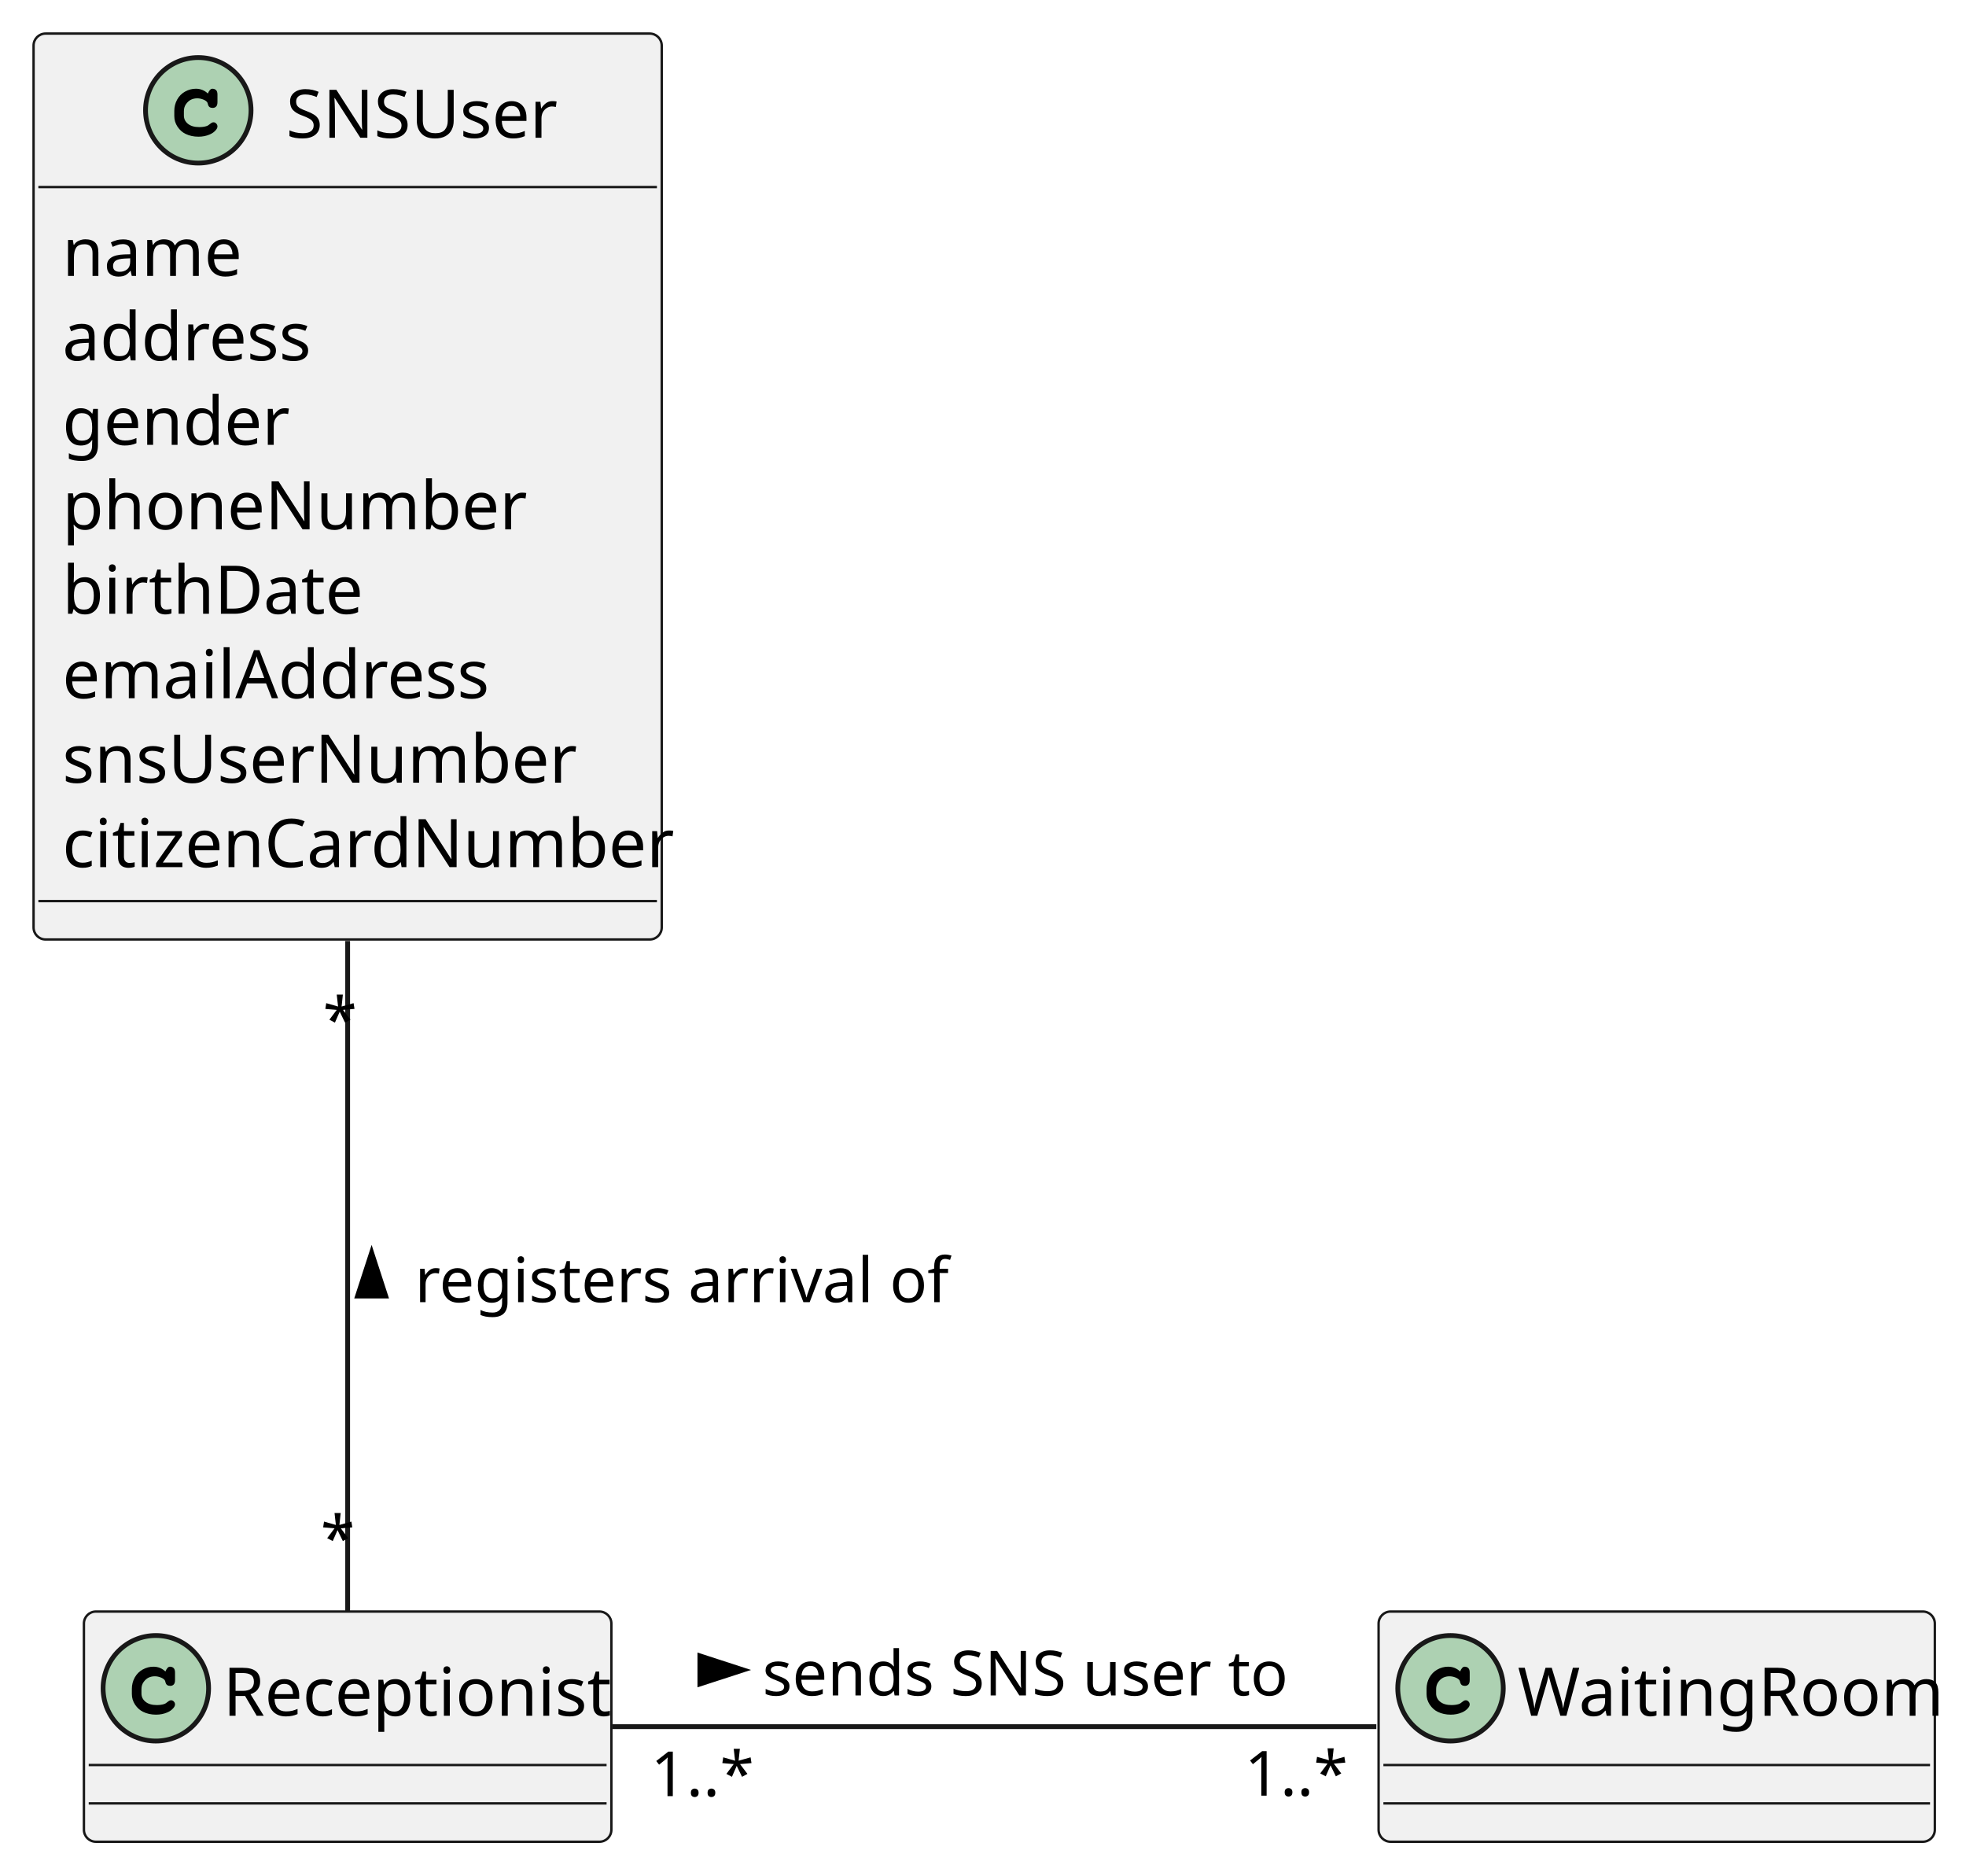
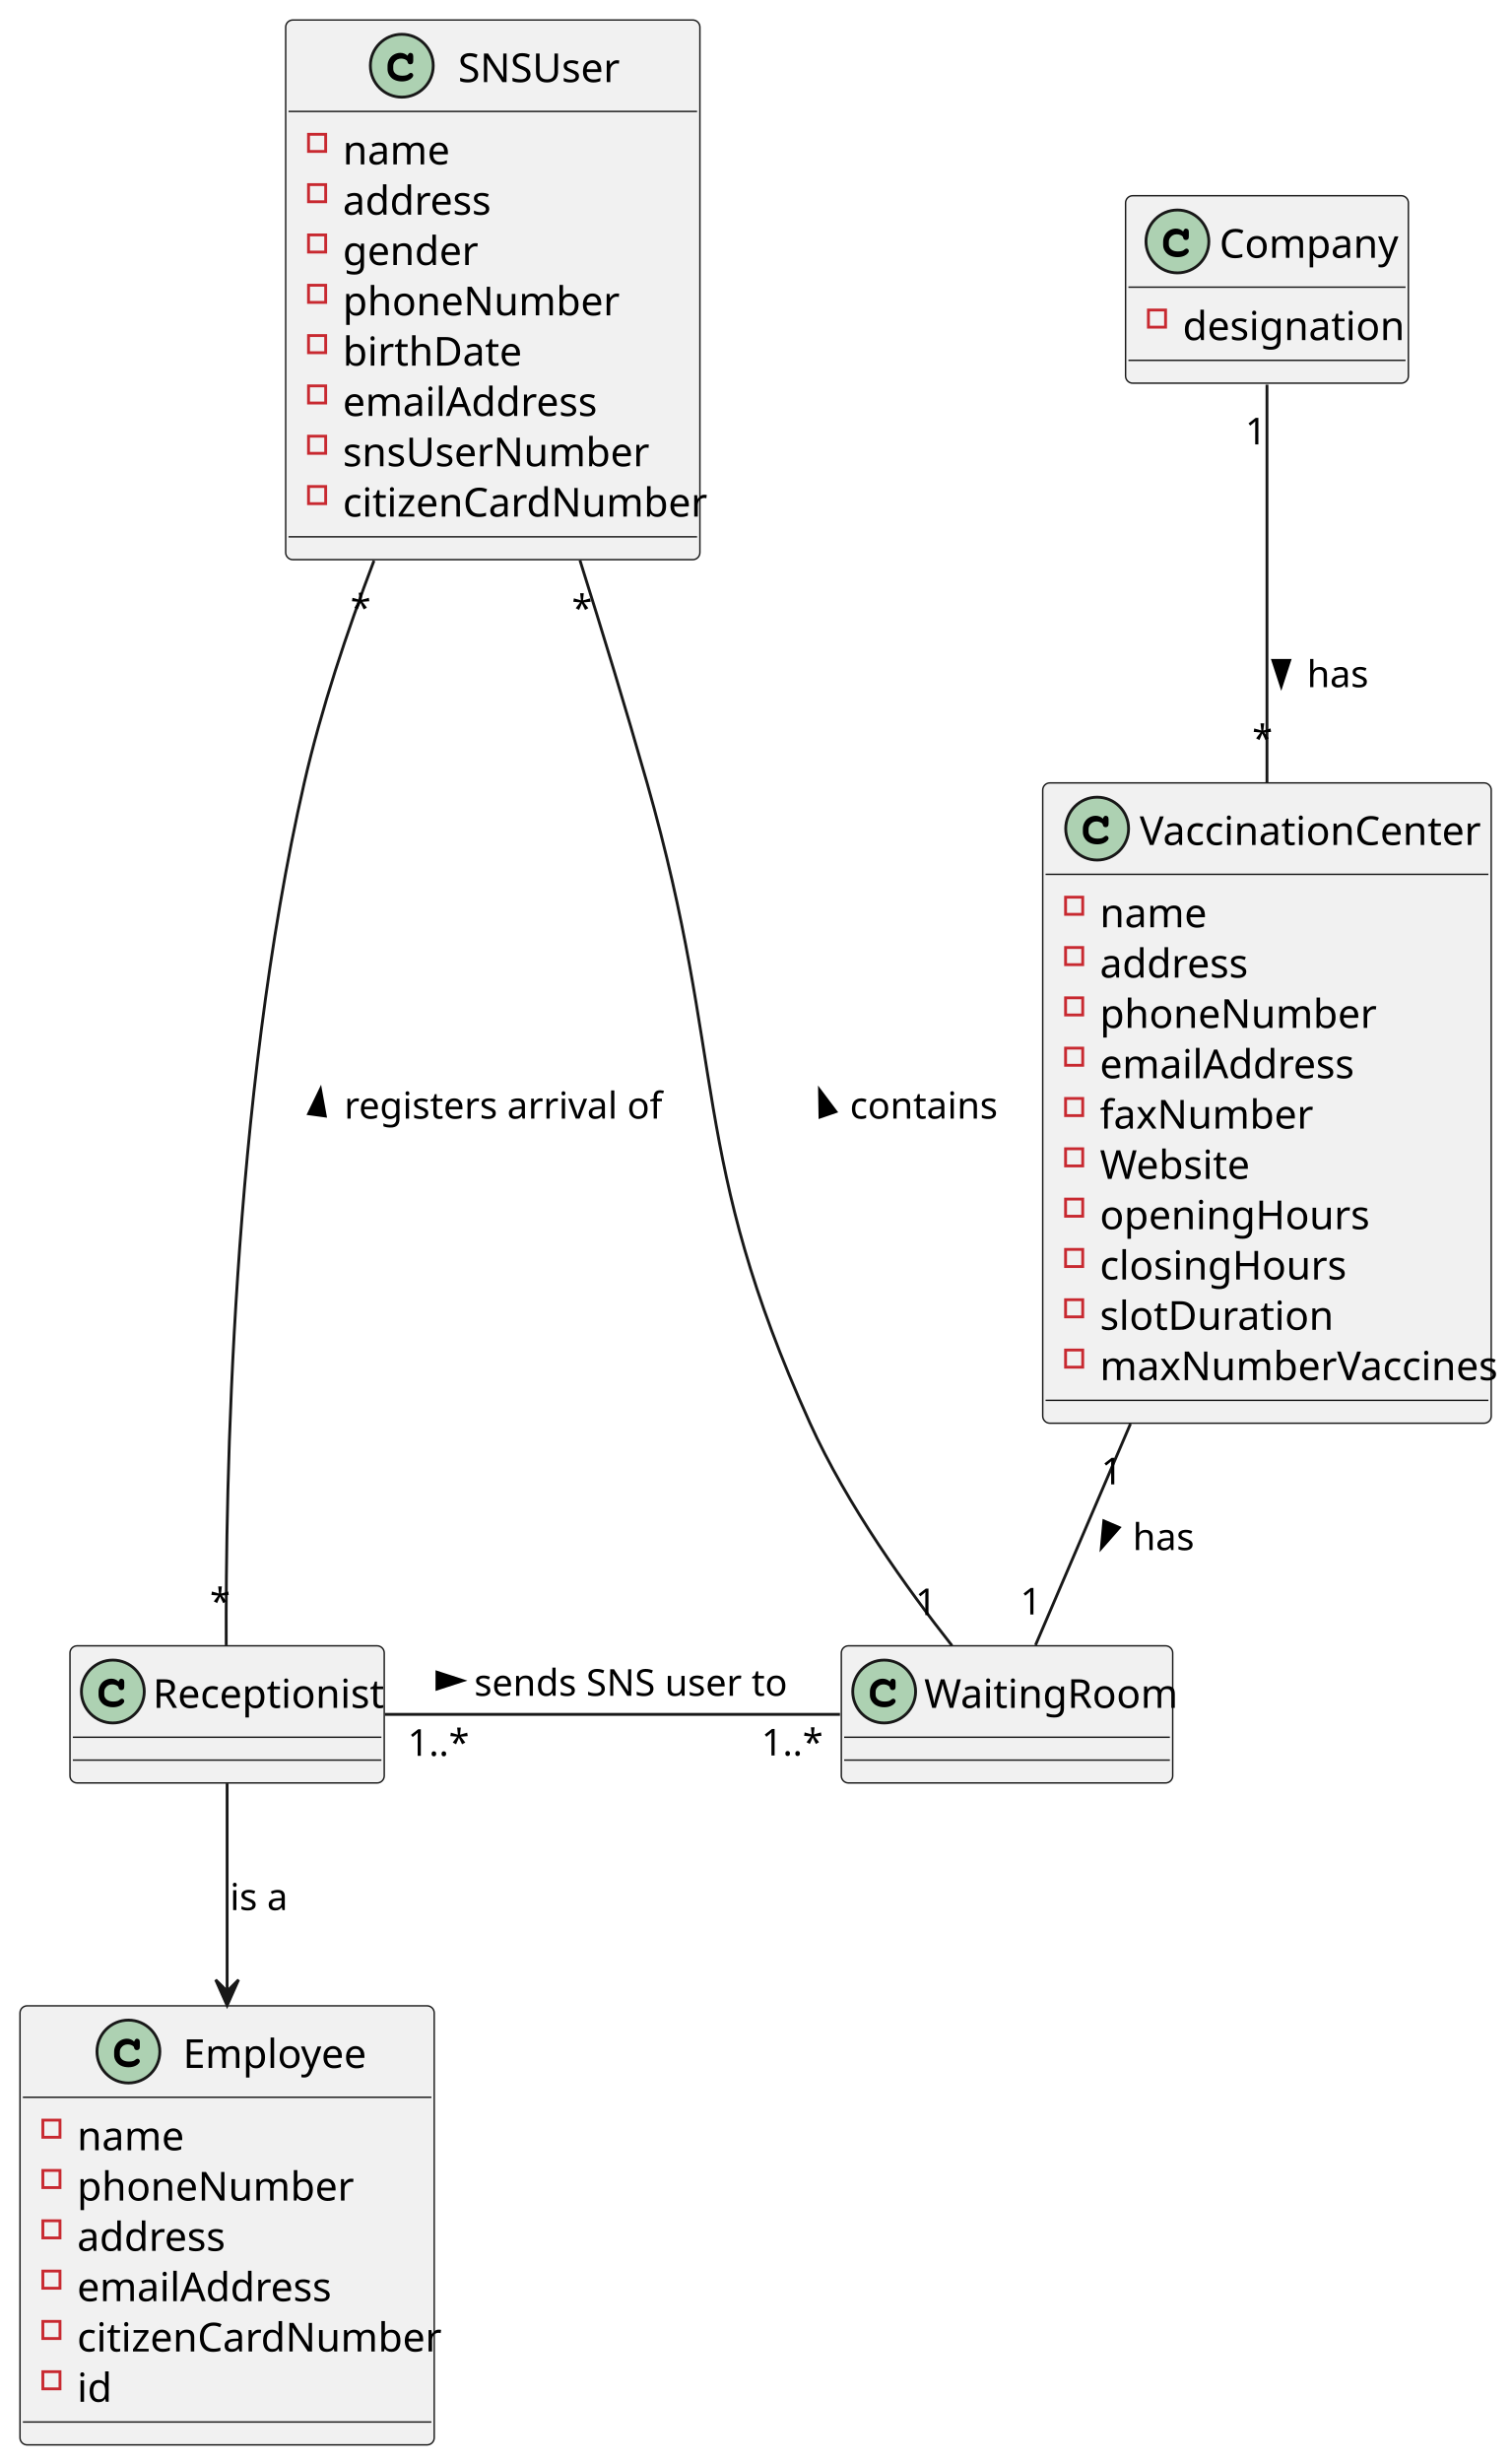
- <svg xmlns="http://www.w3.org/2000/svg" contentStyleType="text/css" height="391px" preserveAspectRatio="none" style="width:410px;height:391px;background:#FFFFFF;" version="1.1" viewBox="0 0 410 391" width="410px" zoomAndPan="magnify">
+ <svg xmlns="http://www.w3.org/2000/svg" contentStyleType="text/css" height="862px" preserveAspectRatio="none" style="width:529px;height:862px;background:#FFFFFF;" version="1.1" viewBox="0 0 529 862" width="529px" zoomAndPan="magnify">
  <defs />
  <g>
    <g id="elem_Receptionist">
-       <rect codeLine="2" fill="#F1F1F1" height="48" id="Receptionist" rx="2.5" ry="2.5" style="stroke:#181818;stroke-width:0.5;" width="110" x="17.5" y="336" />
-       <ellipse cx="32.5" cy="352" fill="#ADD1B2" rx="11" ry="11" style="stroke:#181818;stroke-width:1.0;" />
-       <path d="M34.5,348.5 Q34.703,348 34.938,347.75 Q35.172,347.5 35.438,347.5 Q35.906,347.5 36.203,347.781 Q36.5,348.062 36.5,348.719 L36.5,350.281 Q36.5,350.938 36.219,351.219 Q35.938,351.5 35.5,351.5 Q35.109,351.5 34.859,351.328 Q34.609,351.156 34.5,350.703 Q34.453,350.391 34.281,350.219 Q33.969,349.891 33.406,349.703 Q32.844,349.5 32.281,349.5 Q31.578,349.5 30.984,349.781 Q30.406,350.062 29.953,350.688 Q29.5,351.312 29.5,352.172 L29.5,353.094 Q29.5,354.125 30.344,354.812 Q31.188,355.5 32.688,355.5 Q33.578,355.5 34.203,355.297 Q34.562,355.188 34.969,354.828 Q35.234,354.625 35.375,354.562 Q35.516,354.5 35.688,354.5 Q36.016,354.5 36.25,354.766 Q36.5,355.016 36.5,355.375 Q36.5,355.719 36.156,356.125 Q35.656,356.719 34.859,357.047 Q33.812,357.5 32.531,357.5 Q31.031,357.5 29.828,356.906 Q28.859,356.438 28.172,355.422 Q27.5,354.406 27.5,353.203 L27.5,352.109 Q27.5,350.859 28.094,349.766 Q28.703,348.672 29.75,348.094 Q30.812,347.5 32,347.5 Q32.719,347.5 33.344,347.75 Q33.969,348 34.5,348.5 Z " fill="#000000" />
-       <text fill="#000000" font-family="sans-serif" font-size="14" lengthAdjust="spacing" textLength="78" x="46.5" y="357.728">Receptionist</text>
-       <line style="stroke:#181818;stroke-width:0.5;" x1="18.5" x2="126.5" y1="368" y2="368" />
-       <line style="stroke:#181818;stroke-width:0.5;" x1="18.5" x2="126.5" y1="376" y2="376" />
+       <rect codeLine="2" fill="#F1F1F1" height="48" id="Receptionist" rx="2.5" ry="2.5" style="stroke:#181818;stroke-width:0.5;" width="110" x="24.5" y="576" />
+       <ellipse cx="39.5" cy="592" fill="#ADD1B2" rx="11" ry="11" style="stroke:#181818;stroke-width:1.0;" />
+       <path d="M41.5,588.5 Q41.703,588 41.938,587.75 Q42.172,587.5 42.438,587.5 Q42.906,587.5 43.203,587.781 Q43.5,588.062 43.5,588.719 L43.5,590.281 Q43.5,590.938 43.219,591.219 Q42.938,591.5 42.5,591.5 Q42.109,591.5 41.859,591.328 Q41.609,591.156 41.5,590.703 Q41.453,590.391 41.281,590.219 Q40.969,589.891 40.406,589.703 Q39.844,589.5 39.281,589.5 Q38.578,589.5 37.984,589.781 Q37.406,590.062 36.953,590.688 Q36.5,591.312 36.5,592.172 L36.5,593.094 Q36.5,594.125 37.344,594.812 Q38.188,595.5 39.688,595.5 Q40.578,595.5 41.203,595.297 Q41.562,595.188 41.969,594.828 Q42.234,594.625 42.375,594.562 Q42.516,594.5 42.688,594.5 Q43.016,594.5 43.25,594.766 Q43.5,595.016 43.5,595.375 Q43.5,595.719 43.156,596.125 Q42.656,596.719 41.859,597.047 Q40.812,597.5 39.531,597.5 Q38.031,597.5 36.828,596.906 Q35.859,596.438 35.172,595.422 Q34.5,594.406 34.5,593.203 L34.5,592.109 Q34.5,590.859 35.094,589.766 Q35.703,588.672 36.75,588.094 Q37.812,587.5 39,587.5 Q39.719,587.5 40.344,587.75 Q40.969,588 41.5,588.5 Z " fill="#000000" />
+       <text fill="#000000" font-family="sans-serif" font-size="14" lengthAdjust="spacing" textLength="78" x="53.5" y="597.729">Receptionist</text>
+       <line style="stroke:#181818;stroke-width:0.5;" x1="25.5" x2="133.5" y1="608" y2="608" />
+       <line style="stroke:#181818;stroke-width:0.5;" x1="25.5" x2="133.5" y1="616" y2="616" />
    </g>
    <g id="elem_WaitingRoom">
-       <rect codeLine="4" fill="#F1F1F1" height="48" id="WaitingRoom" rx="2.5" ry="2.5" style="stroke:#181818;stroke-width:0.5;" width="116" x="287.5" y="336" />
-       <ellipse cx="302.5" cy="352" fill="#ADD1B2" rx="11" ry="11" style="stroke:#181818;stroke-width:1.0;" />
-       <path d="M304.5,348.5 Q304.703,348 304.938,347.75 Q305.172,347.5 305.438,347.5 Q305.906,347.5 306.203,347.781 Q306.5,348.062 306.5,348.719 L306.5,350.281 Q306.5,350.938 306.219,351.219 Q305.938,351.5 305.5,351.5 Q305.109,351.5 304.859,351.328 Q304.609,351.156 304.5,350.703 Q304.453,350.391 304.281,350.219 Q303.969,349.891 303.406,349.703 Q302.844,349.5 302.281,349.5 Q301.578,349.5 300.984,349.781 Q300.406,350.062 299.953,350.688 Q299.5,351.312 299.5,352.172 L299.5,353.094 Q299.5,354.125 300.344,354.812 Q301.188,355.5 302.688,355.5 Q303.578,355.5 304.203,355.297 Q304.562,355.188 304.969,354.828 Q305.234,354.625 305.375,354.562 Q305.516,354.5 305.688,354.5 Q306.016,354.5 306.25,354.766 Q306.5,355.016 306.5,355.375 Q306.5,355.719 306.156,356.125 Q305.656,356.719 304.859,357.047 Q303.812,357.5 302.531,357.5 Q301.031,357.5 299.828,356.906 Q298.859,356.438 298.172,355.422 Q297.5,354.406 297.5,353.203 L297.5,352.109 Q297.5,350.859 298.094,349.766 Q298.703,348.672 299.75,348.094 Q300.812,347.5 302,347.5 Q302.719,347.5 303.344,347.75 Q303.969,348 304.5,348.5 Z " fill="#000000" />
-       <text fill="#000000" font-family="sans-serif" font-size="14" lengthAdjust="spacing" textLength="84" x="316.5" y="357.728">WaitingRoom</text>
-       <line style="stroke:#181818;stroke-width:0.5;" x1="288.5" x2="402.5" y1="368" y2="368" />
-       <line style="stroke:#181818;stroke-width:0.5;" x1="288.5" x2="402.5" y1="376" y2="376" />
+       <rect codeLine="4" fill="#F1F1F1" height="48" id="WaitingRoom" rx="2.5" ry="2.5" style="stroke:#181818;stroke-width:0.5;" width="116" x="294.5" y="576" />
+       <ellipse cx="309.5" cy="592" fill="#ADD1B2" rx="11" ry="11" style="stroke:#181818;stroke-width:1.0;" />
+       <path d="M311.5,588.5 Q311.703,588 311.938,587.75 Q312.172,587.5 312.438,587.5 Q312.906,587.5 313.203,587.781 Q313.5,588.062 313.5,588.719 L313.5,590.281 Q313.5,590.938 313.219,591.219 Q312.938,591.5 312.5,591.5 Q312.109,591.5 311.859,591.328 Q311.609,591.156 311.5,590.703 Q311.453,590.391 311.281,590.219 Q310.969,589.891 310.406,589.703 Q309.844,589.5 309.281,589.5 Q308.578,589.5 307.984,589.781 Q307.406,590.062 306.953,590.688 Q306.5,591.312 306.5,592.172 L306.5,593.094 Q306.5,594.125 307.344,594.812 Q308.188,595.5 309.688,595.5 Q310.578,595.5 311.203,595.297 Q311.562,595.188 311.969,594.828 Q312.234,594.625 312.375,594.562 Q312.516,594.5 312.688,594.5 Q313.016,594.5 313.25,594.766 Q313.5,595.016 313.5,595.375 Q313.5,595.719 313.156,596.125 Q312.656,596.719 311.859,597.047 Q310.812,597.5 309.531,597.5 Q308.031,597.5 306.828,596.906 Q305.859,596.438 305.172,595.422 Q304.5,594.406 304.5,593.203 L304.5,592.109 Q304.5,590.859 305.094,589.766 Q305.703,588.672 306.75,588.094 Q307.812,587.5 309,587.5 Q309.719,587.5 310.344,587.75 Q310.969,588 311.5,588.5 Z " fill="#000000" />
+       <text fill="#000000" font-family="sans-serif" font-size="14" lengthAdjust="spacing" textLength="84" x="323.5" y="597.729">WaitingRoom</text>
+       <line style="stroke:#181818;stroke-width:0.5;" x1="295.5" x2="409.5" y1="608" y2="608" />
+       <line style="stroke:#181818;stroke-width:0.5;" x1="295.5" x2="409.5" y1="616" y2="616" />
+     </g>
+     <g id="elem_VaccinationCenter">
+       <rect codeLine="6" fill="#F1F1F1" height="224.094" id="VaccinationCenter" rx="2.5" ry="2.5" style="stroke:#181818;stroke-width:0.5;" width="157" x="365" y="274" />
+       <ellipse cx="384.05" cy="290" fill="#ADD1B2" rx="11" ry="11" style="stroke:#181818;stroke-width:1.0;" />
+       <path d="M386.05,286.5 Q386.253,286 386.488,285.75 Q386.722,285.5 386.988,285.5 Q387.456,285.5 387.753,285.781 Q388.05,286.062 388.05,286.719 L388.05,288.281 Q388.05,288.938 387.769,289.219 Q387.488,289.5 387.05,289.5 Q386.659,289.5 386.409,289.328 Q386.159,289.156 386.05,288.703 Q386.003,288.391 385.831,288.219 Q385.519,287.891 384.956,287.703 Q384.394,287.5 383.831,287.5 Q383.128,287.5 382.534,287.781 Q381.956,288.062 381.503,288.688 Q381.05,289.312 381.05,290.172 L381.05,291.094 Q381.05,292.125 381.894,292.812 Q382.738,293.5 384.238,293.5 Q385.128,293.5 385.753,293.297 Q386.113,293.188 386.519,292.828 Q386.784,292.625 386.925,292.562 Q387.066,292.5 387.238,292.5 Q387.566,292.5 387.8,292.766 Q388.05,293.016 388.05,293.375 Q388.05,293.719 387.706,294.125 Q387.206,294.719 386.409,295.047 Q385.363,295.5 384.081,295.5 Q382.581,295.5 381.378,294.906 Q380.409,294.438 379.722,293.422 Q379.05,292.406 379.05,291.203 L379.05,290.109 Q379.05,288.859 379.644,287.766 Q380.253,286.672 381.3,286.094 Q382.363,285.5 383.55,285.5 Q384.269,285.5 384.894,285.75 Q385.519,286 386.05,286.5 Z " fill="#000000" />
+       <text fill="#000000" font-family="sans-serif" font-size="14" lengthAdjust="spacing" textLength="116" x="398.95" y="295.728">VaccinationCenter</text>
+       <line style="stroke:#181818;stroke-width:0.5;" x1="366" x2="521" y1="306" y2="306" />
+       <rect fill="none" height="6" style="stroke:#C82930;stroke-width:1.0;" width="6" x="373" y="314" />
+       <text fill="#000000" font-family="sans-serif" font-size="14" lengthAdjust="spacing" textLength="35" x="385" y="324.533">name</text>
+       <rect fill="none" height="6" style="stroke:#C82930;stroke-width:1.0;" width="6" x="373" y="331.609" />
+       <text fill="#000000" font-family="sans-serif" font-size="14" lengthAdjust="spacing" textLength="51" x="385" y="342.143">address</text>
+       <rect fill="none" height="6" style="stroke:#C82930;stroke-width:1.0;" width="6" x="373" y="349.219" />
+       <text fill="#000000" font-family="sans-serif" font-size="14" lengthAdjust="spacing" textLength="89" x="385" y="359.752">phoneNumber</text>
+       <rect fill="none" height="6" style="stroke:#C82930;stroke-width:1.0;" width="6" x="373" y="366.828" />
+       <text fill="#000000" font-family="sans-serif" font-size="14" lengthAdjust="spacing" textLength="85" x="385" y="377.361">emailAddress</text>
+       <rect fill="none" height="6" style="stroke:#C82930;stroke-width:1.0;" width="6" x="373" y="384.438" />
+       <text fill="#000000" font-family="sans-serif" font-size="14" lengthAdjust="spacing" textLength="67" x="385" y="394.971">faxNumber</text>
+       <rect fill="none" height="6" style="stroke:#C82930;stroke-width:1.0;" width="6" x="373" y="402.047" />
+       <text fill="#000000" font-family="sans-serif" font-size="14" lengthAdjust="spacing" textLength="51" x="385" y="412.58">Website</text>
+       <rect fill="none" height="6" style="stroke:#C82930;stroke-width:1.0;" width="6" x="373" y="419.656" />
+       <text fill="#000000" font-family="sans-serif" font-size="14" lengthAdjust="spacing" textLength="88" x="385" y="430.19">openingHours</text>
+       <rect fill="none" height="6" style="stroke:#C82930;stroke-width:1.0;" width="6" x="373" y="437.266" />
+       <text fill="#000000" font-family="sans-serif" font-size="14" lengthAdjust="spacing" textLength="81" x="385" y="447.799">closingHours</text>
+       <rect fill="none" height="6" style="stroke:#C82930;stroke-width:1.0;" width="6" x="373" y="454.875" />
+       <text fill="#000000" font-family="sans-serif" font-size="14" lengthAdjust="spacing" textLength="76" x="385" y="465.408">slotDuration</text>
+       <rect fill="none" height="6" style="stroke:#C82930;stroke-width:1.0;" width="6" x="373" y="472.484" />
+       <text fill="#000000" font-family="sans-serif" font-size="14" lengthAdjust="spacing" textLength="131" x="385" y="483.018">maxNumberVaccines</text>
+       <line style="stroke:#181818;stroke-width:0.5;" x1="366" x2="521" y1="490.094" y2="490.094" />
    </g>
    <g id="elem_SNSUser">
-       <rect codeLine="6" fill="#F1F1F1" height="188.875" id="SNSUser" rx="2.5" ry="2.5" style="stroke:#181818;stroke-width:0.5;" width="131" x="7" y="7" />
-       <ellipse cx="41.35" cy="23" fill="#ADD1B2" rx="11" ry="11" style="stroke:#181818;stroke-width:1.0;" />
-       <path d="M43.35,19.5 Q43.553,19 43.788,18.75 Q44.022,18.5 44.288,18.5 Q44.756,18.5 45.053,18.781 Q45.35,19.062 45.35,19.719 L45.35,21.281 Q45.35,21.938 45.069,22.219 Q44.788,22.5 44.35,22.5 Q43.959,22.5 43.709,22.328 Q43.459,22.156 43.35,21.703 Q43.303,21.391 43.131,21.219 Q42.819,20.891 42.256,20.703 Q41.694,20.5 41.131,20.5 Q40.428,20.5 39.834,20.781 Q39.256,21.062 38.803,21.688 Q38.35,22.312 38.35,23.172 L38.35,24.094 Q38.35,25.125 39.194,25.812 Q40.038,26.5 41.538,26.5 Q42.428,26.5 43.053,26.297 Q43.413,26.188 43.819,25.828 Q44.084,25.625 44.225,25.562 Q44.366,25.5 44.538,25.5 Q44.866,25.5 45.1,25.766 Q45.35,26.016 45.35,26.375 Q45.35,26.719 45.006,27.125 Q44.506,27.719 43.709,28.047 Q42.663,28.5 41.381,28.5 Q39.881,28.5 38.678,27.906 Q37.709,27.438 37.022,26.422 Q36.35,25.406 36.35,24.203 L36.35,23.109 Q36.35,21.859 36.944,20.766 Q37.553,19.672 38.6,19.094 Q39.663,18.5 40.85,18.5 Q41.569,18.5 42.194,18.75 Q42.819,19 43.35,19.5 Z " fill="#000000" />
-       <text fill="#000000" font-family="sans-serif" font-size="14" lengthAdjust="spacing" textLength="56" x="59.65" y="28.729">SNSUser</text>
-       <line style="stroke:#181818;stroke-width:0.5;" x1="8" x2="137" y1="39" y2="39" />
-       <text fill="#000000" font-family="sans-serif" font-size="14" lengthAdjust="spacing" textLength="35" x="13" y="57.533">name</text>
-       <text fill="#000000" font-family="sans-serif" font-size="14" lengthAdjust="spacing" textLength="51" x="13" y="75.143">address</text>
-       <text fill="#000000" font-family="sans-serif" font-size="14" lengthAdjust="spacing" textLength="45" x="13" y="92.752">gender</text>
-       <text fill="#000000" font-family="sans-serif" font-size="14" lengthAdjust="spacing" textLength="89" x="13" y="110.361">phoneNumber</text>
-       <text fill="#000000" font-family="sans-serif" font-size="14" lengthAdjust="spacing" textLength="58" x="13" y="127.971">birthDate</text>
-       <text fill="#000000" font-family="sans-serif" font-size="14" lengthAdjust="spacing" textLength="85" x="13" y="145.58">emailAddress</text>
-       <text fill="#000000" font-family="sans-serif" font-size="14" lengthAdjust="spacing" textLength="100" x="13" y="163.19">snsUserNumber</text>
-       <text fill="#000000" font-family="sans-serif" font-size="14" lengthAdjust="spacing" textLength="119" x="13" y="180.799">citizenCardNumber</text>
-       <line style="stroke:#181818;stroke-width:0.5;" x1="8" x2="137" y1="187.875" y2="187.875" />
+       <rect codeLine="19" fill="#F1F1F1" height="188.875" id="SNSUser" rx="2.5" ry="2.5" style="stroke:#181818;stroke-width:0.5;" width="145" x="100" y="7" />
+       <ellipse cx="140.65" cy="23" fill="#ADD1B2" rx="11" ry="11" style="stroke:#181818;stroke-width:1.0;" />
+       <path d="M142.65,19.5 Q142.853,19 143.088,18.75 Q143.322,18.5 143.588,18.5 Q144.056,18.5 144.353,18.781 Q144.65,19.062 144.65,19.719 L144.65,21.281 Q144.65,21.938 144.369,22.219 Q144.088,22.5 143.65,22.5 Q143.259,22.5 143.009,22.328 Q142.759,22.156 142.65,21.703 Q142.603,21.391 142.431,21.219 Q142.119,20.891 141.556,20.703 Q140.994,20.5 140.431,20.5 Q139.728,20.5 139.134,20.781 Q138.556,21.062 138.103,21.688 Q137.65,22.312 137.65,23.172 L137.65,24.094 Q137.65,25.125 138.494,25.812 Q139.338,26.5 140.838,26.5 Q141.728,26.5 142.353,26.297 Q142.713,26.188 143.119,25.828 Q143.384,25.625 143.525,25.562 Q143.666,25.5 143.838,25.5 Q144.166,25.5 144.4,25.766 Q144.65,26.016 144.65,26.375 Q144.65,26.719 144.306,27.125 Q143.806,27.719 143.009,28.047 Q141.963,28.5 140.681,28.5 Q139.181,28.5 137.978,27.906 Q137.009,27.438 136.322,26.422 Q135.65,25.406 135.65,24.203 L135.65,23.109 Q135.65,21.859 136.244,20.766 Q136.853,19.672 137.9,19.094 Q138.963,18.5 140.15,18.5 Q140.869,18.5 141.494,18.75 Q142.119,19 142.65,19.5 Z " fill="#000000" />
+       <text fill="#000000" font-family="sans-serif" font-size="14" lengthAdjust="spacing" textLength="56" x="160.35" y="28.729">SNSUser</text>
+       <line style="stroke:#181818;stroke-width:0.5;" x1="101" x2="244" y1="39" y2="39" />
+       <rect fill="none" height="6" style="stroke:#C82930;stroke-width:1.0;" width="6" x="108" y="47" />
+       <text fill="#000000" font-family="sans-serif" font-size="14" lengthAdjust="spacing" textLength="35" x="120" y="57.533">name</text>
+       <rect fill="none" height="6" style="stroke:#C82930;stroke-width:1.0;" width="6" x="108" y="64.609" />
+       <text fill="#000000" font-family="sans-serif" font-size="14" lengthAdjust="spacing" textLength="51" x="120" y="75.143">address</text>
+       <rect fill="none" height="6" style="stroke:#C82930;stroke-width:1.0;" width="6" x="108" y="82.219" />
+       <text fill="#000000" font-family="sans-serif" font-size="14" lengthAdjust="spacing" textLength="45" x="120" y="92.752">gender</text>
+       <rect fill="none" height="6" style="stroke:#C82930;stroke-width:1.0;" width="6" x="108" y="99.828" />
+       <text fill="#000000" font-family="sans-serif" font-size="14" lengthAdjust="spacing" textLength="89" x="120" y="110.361">phoneNumber</text>
+       <rect fill="none" height="6" style="stroke:#C82930;stroke-width:1.0;" width="6" x="108" y="117.438" />
+       <text fill="#000000" font-family="sans-serif" font-size="14" lengthAdjust="spacing" textLength="58" x="120" y="127.971">birthDate</text>
+       <rect fill="none" height="6" style="stroke:#C82930;stroke-width:1.0;" width="6" x="108" y="135.047" />
+       <text fill="#000000" font-family="sans-serif" font-size="14" lengthAdjust="spacing" textLength="85" x="120" y="145.58">emailAddress</text>
+       <rect fill="none" height="6" style="stroke:#C82930;stroke-width:1.0;" width="6" x="108" y="152.656" />
+       <text fill="#000000" font-family="sans-serif" font-size="14" lengthAdjust="spacing" textLength="100" x="120" y="163.19">snsUserNumber</text>
+       <rect fill="none" height="6" style="stroke:#C82930;stroke-width:1.0;" width="6" x="108" y="170.266" />
+       <text fill="#000000" font-family="sans-serif" font-size="14" lengthAdjust="spacing" textLength="119" x="120" y="180.799">citizenCardNumber</text>
+       <line style="stroke:#181818;stroke-width:0.5;" x1="101" x2="244" y1="187.875" y2="187.875" />
+     </g>
+     <g id="elem_Company">
+       <rect codeLine="30" fill="#F1F1F1" height="65.609" id="Company" rx="2.5" ry="2.5" style="stroke:#181818;stroke-width:0.5;" width="99" x="394" y="68.5" />
+       <ellipse cx="412.15" cy="84.5" fill="#ADD1B2" rx="11" ry="11" style="stroke:#181818;stroke-width:1.0;" />
+       <path d="M414.15,81 Q414.353,80.5 414.587,80.25 Q414.822,80 415.087,80 Q415.556,80 415.853,80.281 Q416.15,80.562 416.15,81.219 L416.15,82.781 Q416.15,83.438 415.869,83.719 Q415.587,84 415.15,84 Q414.759,84 414.509,83.828 Q414.259,83.656 414.15,83.203 Q414.103,82.891 413.931,82.719 Q413.619,82.391 413.056,82.203 Q412.494,82 411.931,82 Q411.228,82 410.634,82.281 Q410.056,82.562 409.603,83.188 Q409.15,83.812 409.15,84.672 L409.15,85.594 Q409.15,86.625 409.994,87.312 Q410.837,88 412.337,88 Q413.228,88 413.853,87.797 Q414.212,87.688 414.619,87.328 Q414.884,87.125 415.025,87.062 Q415.166,87 415.337,87 Q415.666,87 415.9,87.266 Q416.15,87.516 416.15,87.875 Q416.15,88.219 415.806,88.625 Q415.306,89.219 414.509,89.547 Q413.462,90 412.181,90 Q410.681,90 409.478,89.406 Q408.509,88.938 407.822,87.922 Q407.15,86.906 407.15,85.703 L407.15,84.609 Q407.15,83.359 407.744,82.266 Q408.353,81.172 409.4,80.594 Q410.462,80 411.65,80 Q412.369,80 412.994,80.25 Q413.619,80.5 414.15,81 Z " fill="#000000" />
+       <text fill="#000000" font-family="sans-serif" font-size="14" lengthAdjust="spacing" textLength="60" x="426.85" y="90.228">Company</text>
+       <line style="stroke:#181818;stroke-width:0.5;" x1="395" x2="492" y1="100.5" y2="100.5" />
+       <rect fill="none" height="6" style="stroke:#C82930;stroke-width:1.0;" width="6" x="402" y="108.5" />
+       <text fill="#000000" font-family="sans-serif" font-size="14" lengthAdjust="spacing" textLength="73" x="414" y="119.033">designation</text>
+       <line style="stroke:#181818;stroke-width:0.5;" x1="395" x2="492" y1="126.109" y2="126.109" />
+     </g>
+     <g id="elem_Employee">
+       <rect codeLine="34" fill="#F1F1F1" height="153.656" id="Employee" rx="2.5" ry="2.5" style="stroke:#181818;stroke-width:0.5;" width="145" x="7" y="702" />
+       <ellipse cx="44.95" cy="718" fill="#ADD1B2" rx="11" ry="11" style="stroke:#181818;stroke-width:1.0;" />
+       <path d="M46.95,714.5 Q47.153,714 47.388,713.75 Q47.622,713.5 47.888,713.5 Q48.356,713.5 48.653,713.781 Q48.95,714.062 48.95,714.719 L48.95,716.281 Q48.95,716.938 48.669,717.219 Q48.388,717.5 47.95,717.5 Q47.559,717.5 47.309,717.328 Q47.059,717.156 46.95,716.703 Q46.903,716.391 46.731,716.219 Q46.419,715.891 45.856,715.703 Q45.294,715.5 44.731,715.5 Q44.028,715.5 43.434,715.781 Q42.856,716.062 42.403,716.688 Q41.95,717.312 41.95,718.172 L41.95,719.094 Q41.95,720.125 42.794,720.812 Q43.638,721.5 45.138,721.5 Q46.028,721.5 46.653,721.297 Q47.013,721.188 47.419,720.828 Q47.684,720.625 47.825,720.562 Q47.966,720.5 48.138,720.5 Q48.466,720.5 48.7,720.766 Q48.95,721.016 48.95,721.375 Q48.95,721.719 48.606,722.125 Q48.106,722.719 47.309,723.047 Q46.263,723.5 44.981,723.5 Q43.481,723.5 42.278,722.906 Q41.309,722.438 40.622,721.422 Q39.95,720.406 39.95,719.203 L39.95,718.109 Q39.95,716.859 40.544,715.766 Q41.153,714.672 42.2,714.094 Q43.263,713.5 44.45,713.5 Q45.169,713.5 45.794,713.75 Q46.419,714 46.95,714.5 Z " fill="#000000" />
+       <text fill="#000000" font-family="sans-serif" font-size="14" lengthAdjust="spacing" textLength="62" x="64.05" y="723.729">Employee</text>
+       <line style="stroke:#181818;stroke-width:0.5;" x1="8" x2="151" y1="734" y2="734" />
+       <rect fill="none" height="6" style="stroke:#C82930;stroke-width:1.0;" width="6" x="15" y="742" />
+       <text fill="#000000" font-family="sans-serif" font-size="14" lengthAdjust="spacing" textLength="35" x="27" y="752.533">name</text>
+       <rect fill="none" height="6" style="stroke:#C82930;stroke-width:1.0;" width="6" x="15" y="759.609" />
+       <text fill="#000000" font-family="sans-serif" font-size="14" lengthAdjust="spacing" textLength="89" x="27" y="770.143">phoneNumber</text>
+       <rect fill="none" height="6" style="stroke:#C82930;stroke-width:1.0;" width="6" x="15" y="777.219" />
+       <text fill="#000000" font-family="sans-serif" font-size="14" lengthAdjust="spacing" textLength="51" x="27" y="787.752">address</text>
+       <rect fill="none" height="6" style="stroke:#C82930;stroke-width:1.0;" width="6" x="15" y="794.828" />
+       <text fill="#000000" font-family="sans-serif" font-size="14" lengthAdjust="spacing" textLength="85" x="27" y="805.361">emailAddress</text>
+       <rect fill="none" height="6" style="stroke:#C82930;stroke-width:1.0;" width="6" x="15" y="812.438" />
+       <text fill="#000000" font-family="sans-serif" font-size="14" lengthAdjust="spacing" textLength="119" x="27" y="822.971">citizenCardNumber</text>
+       <rect fill="none" height="6" style="stroke:#C82930;stroke-width:1.0;" width="6" x="15" y="830.047" />
+       <text fill="#000000" font-family="sans-serif" font-size="14" lengthAdjust="spacing" textLength="11" x="27" y="840.58">id</text>
+       <line style="stroke:#181818;stroke-width:0.5;" x1="8" x2="151" y1="847.656" y2="847.656" />
+     </g>
+     <g id="link_Receptionist_Employee">
+       <path codeLine="43" d="M79.5,624.14 C79.5,642.76 79.5,670.11 79.5,696.61 " fill="none" id="Receptionist-to-Employee" style="stroke:#181818;stroke-width:1.0;" />
+       <polygon fill="#181818" points="79.5,701.89,83.5,692.89,79.5,696.89,75.5,692.89,79.5,701.89" style="stroke:#181818;stroke-width:1.0;" />
+       <text fill="#000000" font-family="sans-serif" font-size="13" lengthAdjust="spacing" textLength="21" x="80.5" y="668.495">is a</text>
+     </g>
+     <g id="link_WaitingRoom_SNSUser">
+       <path codeLine="44" d="M333.24,575.93 C317.76,556.32 296.53,526.84 283.5,498 C241.21,404.38 254.6,372.81 226.5,274 C219.28,248.63 210.95,221.32 203.02,196.12 " fill="none" id="WaitingRoom-SNSUser" style="stroke:#181818;stroke-width:1.0;" />
+       <polygon fill="#000000" points="286.878,381.446,287.032,390.955,292.592,389.049,286.878,381.446" style="stroke:#000000;stroke-width:1.0;" />
+       <text fill="#000000" font-family="sans-serif" font-size="13" lengthAdjust="spacing" textLength="49" x="297.5" y="391.495">contains</text>
+       <text fill="#000000" font-family="sans-serif" font-size="13" lengthAdjust="spacing" textLength="7" x="320.408" y="565.252">1</text>
+       <text fill="#000000" font-family="sans-serif" font-size="13" lengthAdjust="spacing" textLength="5" x="200.165" y="217.49">*</text>
+     </g>
+     <g id="link_Company_VaccinationCenter">
+       <path codeLine="45" d="M443.5,134.63 C443.5,168.54 443.5,223.91 443.5,273.97 " fill="none" id="Company-VaccinationCenter" style="stroke:#181818;stroke-width:1.0;" />
+       <polygon fill="#000000" points="448.5,240.176,451.439,231.131,445.561,231.131,448.5,240.176" style="stroke:#000000;stroke-width:1.0;" />
+       <text fill="#000000" font-family="sans-serif" font-size="13" lengthAdjust="spacing" textLength="21" x="457.5" y="240.495">has</text>
+       <text fill="#000000" font-family="sans-serif" font-size="13" lengthAdjust="spacing" textLength="7" x="435.877" y="155.518">1</text>
+       <text fill="#000000" font-family="sans-serif" font-size="13" lengthAdjust="spacing" textLength="5" x="438.324" y="263.035">*</text>
+     </g>
+     <g id="link_VaccinationCenter_WaitingRoom">
+       <path codeLine="46" d="M395.73,498.28 C383.12,527.67 370.74,556.52 362.48,575.75 " fill="none" id="VaccinationCenter-WaitingRoom" style="stroke:#181818;stroke-width:1.0;" />
+       <polygon fill="#000000" points="385.528,541.77,391.796,534.618,386.395,532.299,385.528,541.77" style="stroke:#000000;stroke-width:1.0;" />
+       <text fill="#000000" font-family="sans-serif" font-size="13" lengthAdjust="spacing" textLength="21" x="396.5" y="542.495">has</text>
+       <text fill="#000000" font-family="sans-serif" font-size="13" lengthAdjust="spacing" textLength="7" x="385.445" y="519.489">1</text>
+       <text fill="#000000" font-family="sans-serif" font-size="13" lengthAdjust="spacing" textLength="7" x="357.14" y="565.026">1</text>
    </g>
    <g id="link_SNSUser_Receptionist">
-       <path codeLine="17" d="M72.5,196.19 C72.5,246.57 72.5,304.63 72.5,336 " fill="none" id="SNSUser-Receptionist" style="stroke:#181818;stroke-width:1.0;" />
-       <polygon fill="#000000" points="77.5,261.176,74.561,270.221,80.439,270.221,77.5,261.176" style="stroke:#000000;stroke-width:1.0;" />
-       <text fill="#000000" font-family="sans-serif" font-size="13" lengthAdjust="spacing" textLength="101" x="86.5" y="271.495">registers arrival of</text>
-       <text fill="#000000" font-family="sans-serif" font-size="13" lengthAdjust="spacing" textLength="5" x="67.316" y="217.244">*</text>
-       <text fill="#000000" font-family="sans-serif" font-size="13" lengthAdjust="spacing" textLength="5" x="66.859" y="325.34">*</text>
+       <path codeLine="47" d="M130.91,196.24 C121.43,221.09 112.41,248.19 106.5,274 C81.1,384.93 78.94,522.02 79.19,575.8 " fill="none" id="SNSUser-Receptionist" style="stroke:#181818;stroke-width:1.0;" />
+       <polygon fill="#000000" points="112.175,381.222,108.042,389.787,113.866,390.581,112.175,381.222" style="stroke:#000000;stroke-width:1.0;" />
+       <text fill="#000000" font-family="sans-serif" font-size="13" lengthAdjust="spacing" textLength="101" x="120.5" y="391.495">registers arrival of</text>
+       <text fill="#000000" font-family="sans-serif" font-size="13" lengthAdjust="spacing" textLength="5" x="122.672" y="217.298">*</text>
+       <text fill="#000000" font-family="sans-serif" font-size="13" lengthAdjust="spacing" textLength="5" x="73.47" y="565.089">*</text>
    </g>
    <g id="link_Receptionist_WaitingRoom">
-       <path codeLine="18" d="M127.75,360 C174.02,360 239.88,360 287.03,360 " fill="none" id="Receptionist-WaitingRoom" style="stroke:#181818;stroke-width:1.0;" />
-       <polygon fill="#000000" points="155,348.176,145.955,345.237,145.955,351.115,155,348.176" style="stroke:#000000;stroke-width:1.0;" />
-       <text fill="#000000" font-family="sans-serif" font-size="13" lengthAdjust="spacing" textLength="110" x="159" y="353.495">sends SNS user to</text>
-       <text fill="#000000" font-family="sans-serif" font-size="13" lengthAdjust="spacing" textLength="20" x="135.702" y="374.491">1..*</text>
-       <text fill="#000000" font-family="sans-serif" font-size="13" lengthAdjust="spacing" textLength="20" x="259.541" y="374.389">1..*</text>
+       <path codeLine="48" d="M134.75,600 C181.02,600 246.88,600 294.03,600 " fill="none" id="Receptionist-WaitingRoom" style="stroke:#181818;stroke-width:1.0;" />
+       <polygon fill="#000000" points="162,588.176,152.955,585.237,152.955,591.115,162,588.176" style="stroke:#000000;stroke-width:1.0;" />
+       <text fill="#000000" font-family="sans-serif" font-size="13" lengthAdjust="spacing" textLength="110" x="166" y="593.495">sends SNS user to</text>
+       <text fill="#000000" font-family="sans-serif" font-size="13" lengthAdjust="spacing" textLength="20" x="142.702" y="614.491">1..*</text>
+       <text fill="#000000" font-family="sans-serif" font-size="13" lengthAdjust="spacing" textLength="20" x="266.541" y="614.389">1..*</text>
    </g>
  </g>
</svg>
